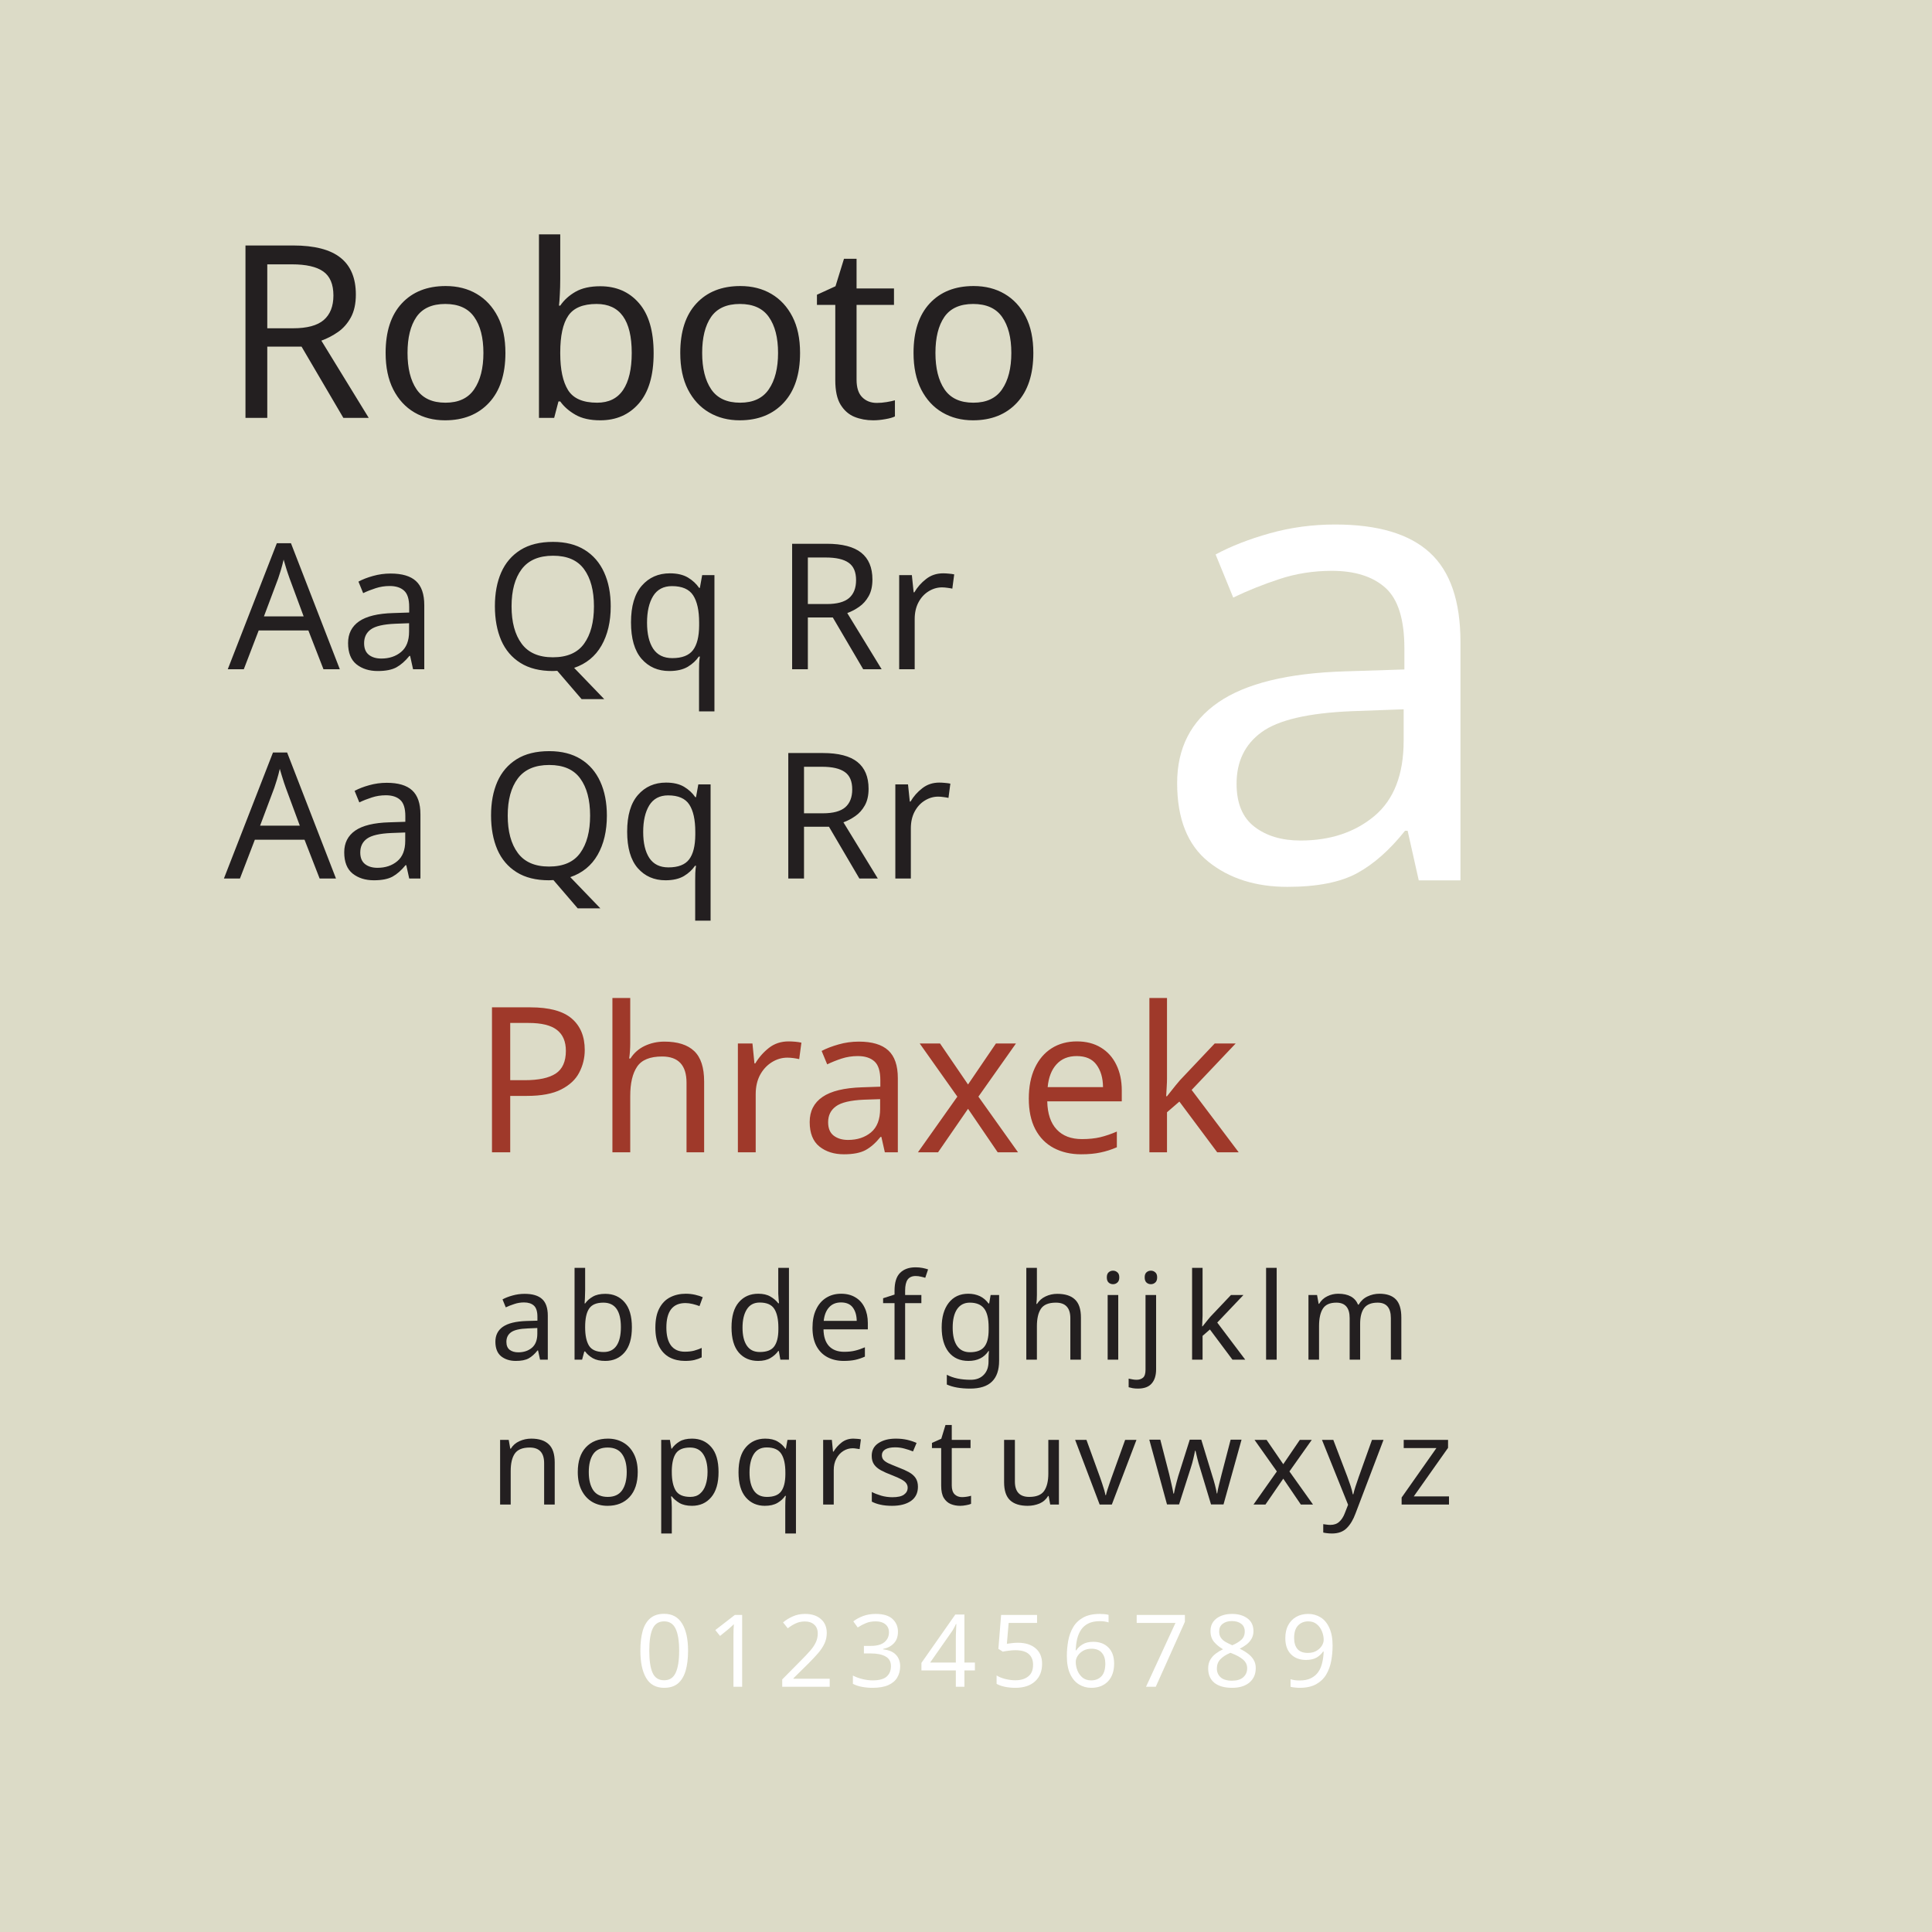
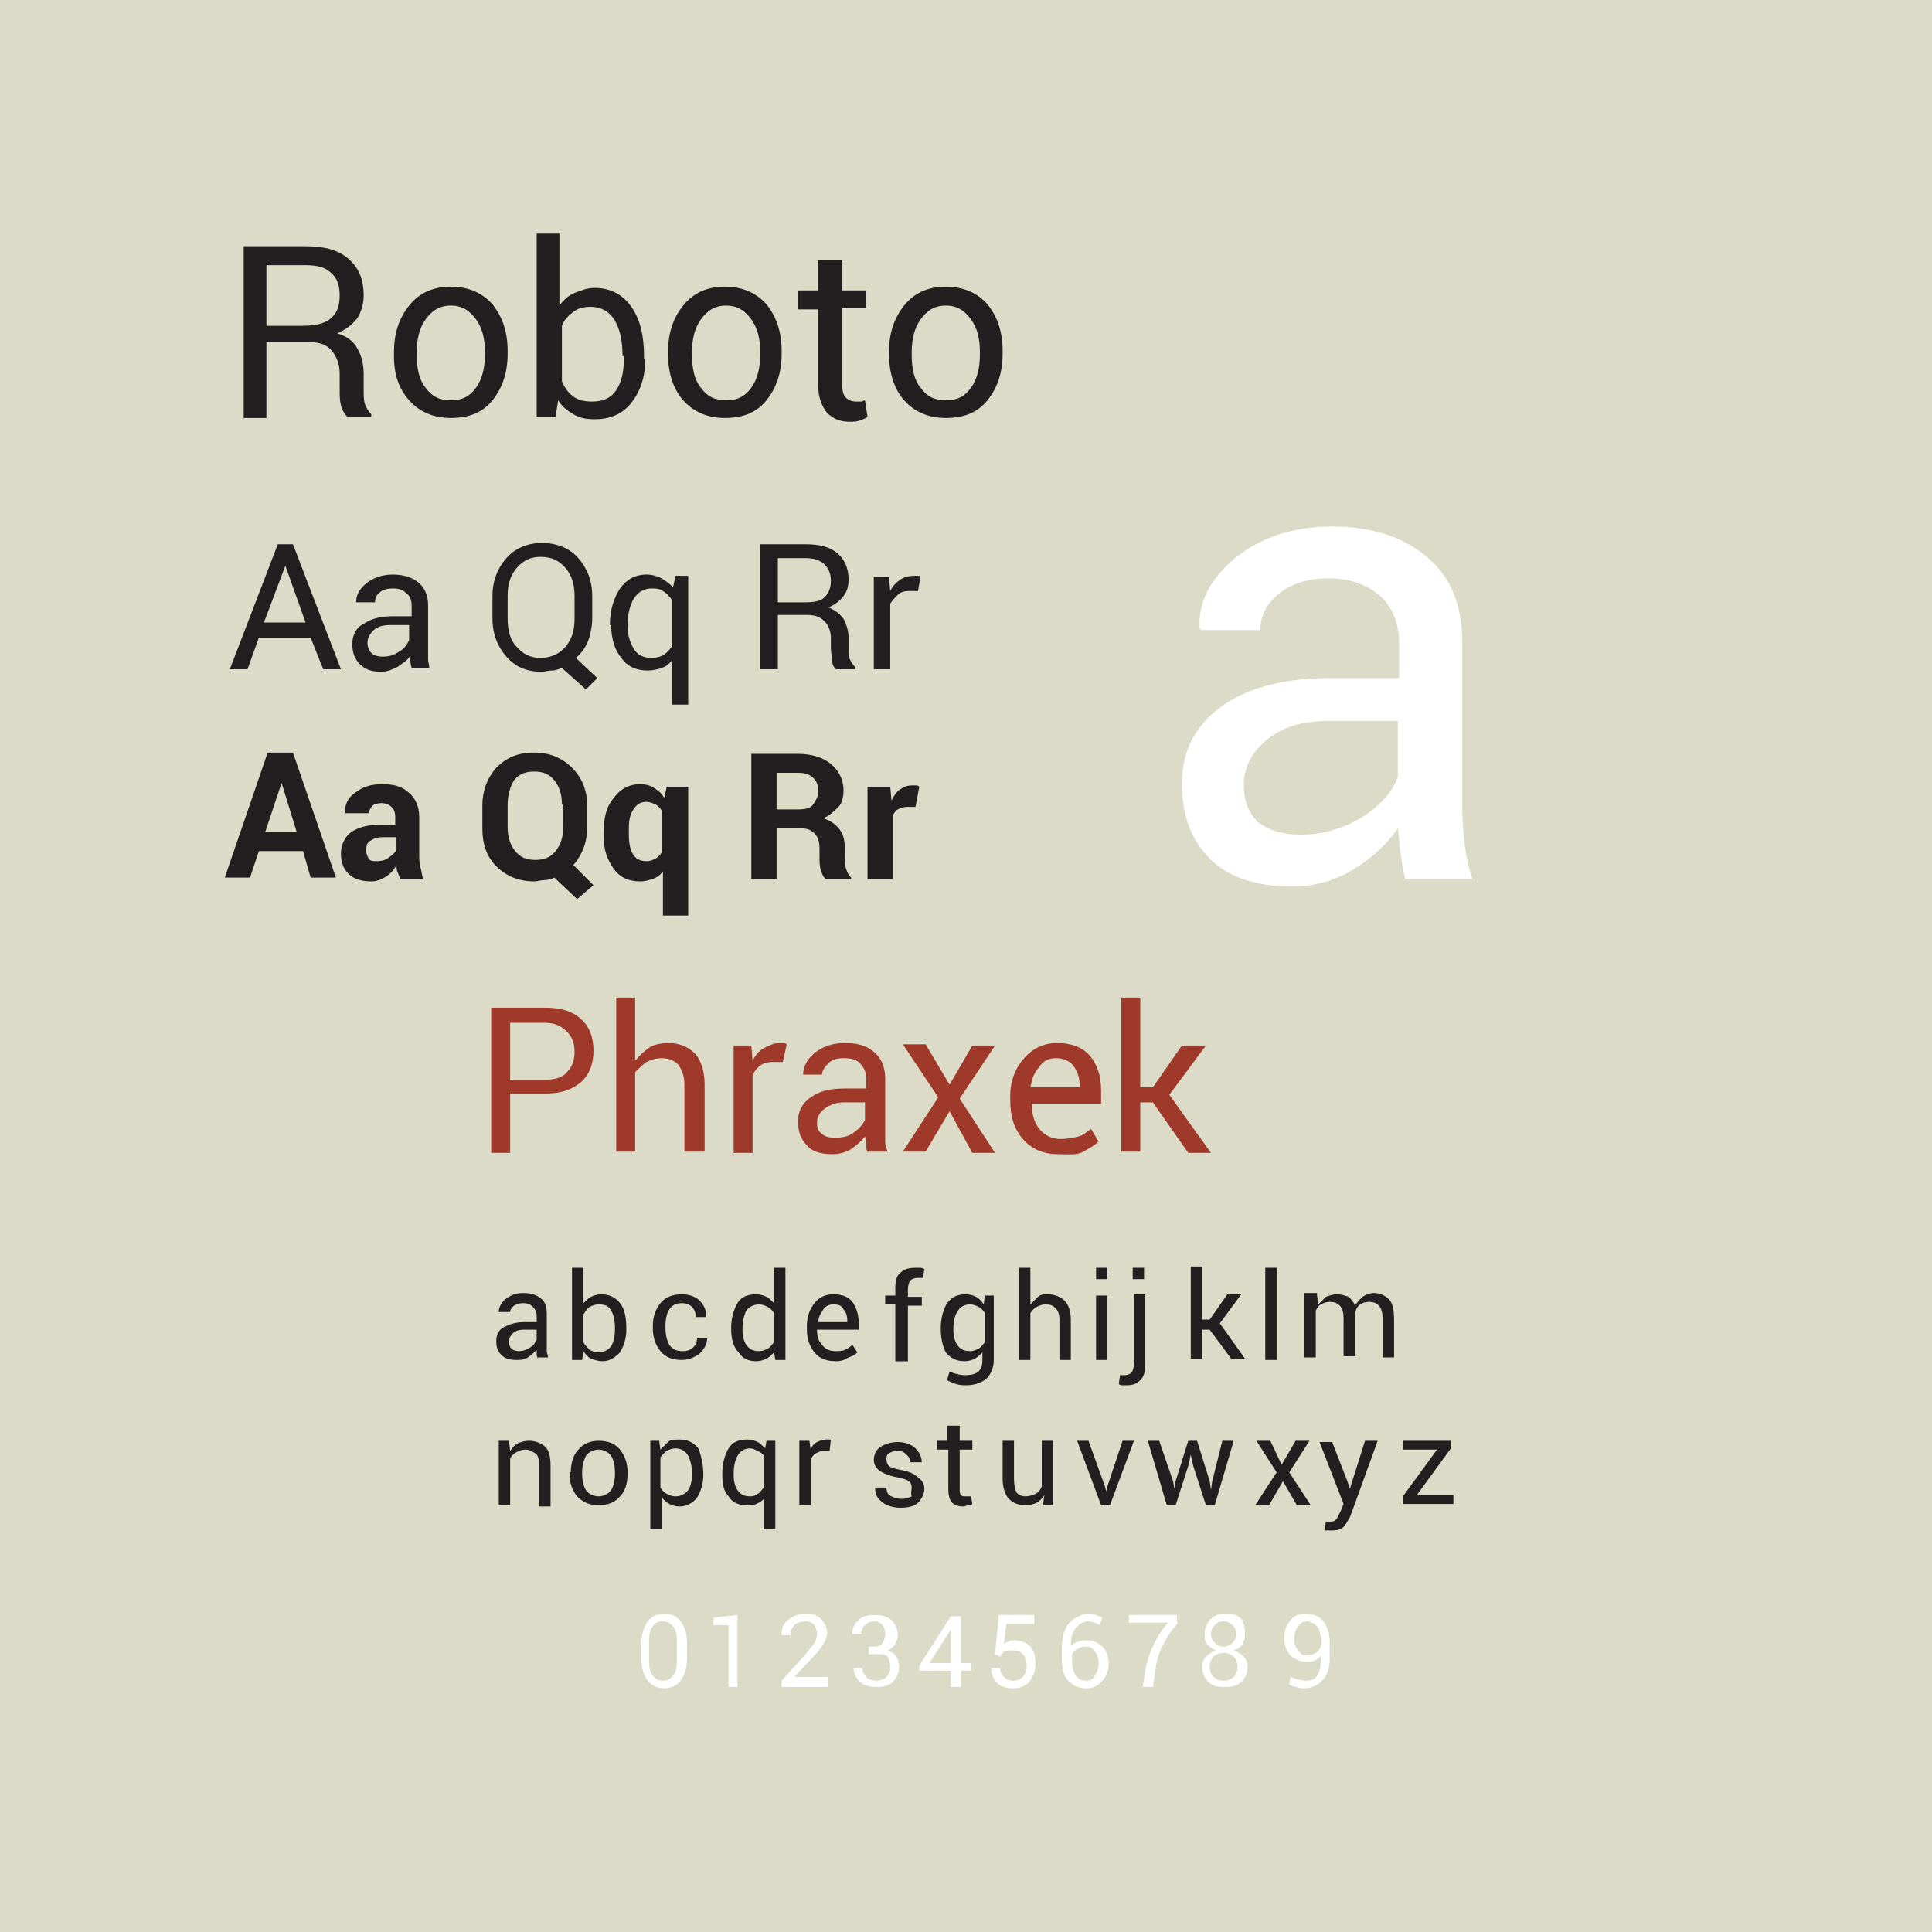
- <svg xmlns="http://www.w3.org/2000/svg" version="1.1" id="Layer_1" x="0px" y="0px" width="288px" height="288px" viewBox="0 0 288 288" enable-background="new 0 0 288 288" xml:space="preserve">
-   <rect fill="#DCDBC7" width="288" height="288" />
-   <text transform="matrix(1 0 0 1 33.1084 62.2954)" fill="#231F20" font-family="'Roboto-Regular'" font-size="36">Roboto</text>
-   <text transform="matrix(1 0 0 1 33.9531 99.7622)" fill="#231F20" font-family="'Roboto-Regular'" font-size="26.182">Aa Qq Rr</text>
-   <text transform="matrix(1 0 0 1 170.9902 131.2334)" fill="#FFFFFF" font-family="'Roboto-Regular'" font-size="97.344">a</text>
-   <text transform="matrix(1 0 0 1 33.3799 130.9565)" fill="#231F20" font-family="'Roboto-Bold'" font-size="26.182">Aa Qq Rr</text>
-   <text transform="matrix(1 0 0 1 70.4014 171.7715)" fill="#9F392A" font-family="'Roboto-Regular'" font-size="30.265">Phraxek</text>
-   <text transform="matrix(1 0 0 1 73.019 202.6826)">
-     <tspan x="0" y="0" fill="#231F20" font-family="'Roboto-Regular'" font-size="18" letter-spacing="1">ab</tspan>
-     <tspan x="23.691" y="0" fill="#231F20" font-family="'Roboto-Regular'" font-size="18" letter-spacing="1">c</tspan>
-     <tspan x="35.044" y="0" fill="#231F20" font-family="'Roboto-Regular'" font-size="18" letter-spacing="1">de</tspan>
-     <tspan x="58.358" y="0" fill="#231F20" font-family="'Roboto-Regular'" font-size="18" letter-spacing="1">f</tspan>
-     <tspan x="66.372" y="0" fill="#231F20" font-family="'Roboto-Regular'" font-size="18" letter-spacing="1">ghij</tspan>
-     <tspan x="103.154" y="0" fill="#231F20" font-family="'Roboto-Regular'" font-size="18" letter-spacing="1">k</tspan>
-     <tspan x="114.182" y="0" fill="#231F20" font-family="'Roboto-Regular'" font-size="18" letter-spacing="1">l</tspan>
-     <tspan x="120.5" y="0" fill="#231F20" font-family="'Roboto-Regular'" font-size="18">m</tspan>
-   </text>
-   <text transform="matrix(1 0 0 1 73.019 224.2822)">
-     <tspan x="0" y="0" fill="#231F20" font-family="'Roboto-Regular'" font-size="18" letter-spacing="1">nopqr</tspan>
-     <tspan x="56.002" y="0" fill="#231F20" font-family="'Roboto-Regular'" font-size="18" letter-spacing="1">st</tspan>
-     <tspan x="75.238" y="0" fill="#231F20" font-family="'Roboto-Regular'" font-size="18" letter-spacing="1">u</tspan>
-     <tspan x="87.25" y="0" fill="#231F20" font-family="'Roboto-Regular'" font-size="18" letter-spacing="1">v</tspan>
-     <tspan x="98.103" y="0" fill="#231F20" font-family="'Roboto-Regular'" font-size="18" letter-spacing="1">w</tspan>
-     <tspan x="113.507" y="0" fill="#231F20" font-family="'Roboto-Regular'" font-size="18" letter-spacing="1">xy</tspan>
-     <tspan x="135.213" y="0" fill="#231F20" font-family="'Roboto-Regular'" font-size="18">z</tspan>
-   </text>
-   <text transform="matrix(1 0 0 1 94.7251 251.4443)">
-     <tspan x="0" y="0" fill="#FFFFFF" font-family="'Roboto-Regular'" font-size="15" letter-spacing="2">012345678</tspan>
-     <tspan x="96.125" y="0" fill="#FFFFFF" font-family="'Roboto-Regular'" font-size="15">9</tspan>
-   </text>
+ <svg xmlns="http://www.w3.org/2000/svg" version="1.1" id="Layer_1" x="0px" y="0px" viewBox="44.8 0 153 153" enable-background="new 44.8 0 153 153" xml:space="preserve">
+   <rect x="44.8" fill="#DCDBC7" width="153" height="153" />
+   <g enable-background="new    ">
+     <path fill="#231F20" d="M65.9,27.2v5.9h-1.8V19.5H69c1.5,0,2.6,0.3,3.4,1c0.8,0.7,1.2,1.6,1.2,2.9c0,0.7-0.2,1.3-0.5,1.8   c-0.4,0.5-0.9,0.9-1.6,1.2c0.7,0.2,1.3,0.6,1.6,1.2c0.3,0.5,0.5,1.2,0.5,2v1.3c0,0.4,0,0.8,0.1,1.1s0.3,0.6,0.5,0.8v0.2h-1.9   c-0.2-0.2-0.4-0.5-0.5-0.9c-0.1-0.4-0.1-0.8-0.1-1.3v-1.2c0-0.7-0.2-1.3-0.6-1.8s-1-0.7-1.7-0.7H65.9z M65.9,25.8h2.9   c1,0,1.8-0.2,2.2-0.6c0.5-0.4,0.7-1,0.7-1.8c0-0.8-0.2-1.4-0.7-1.8C70.6,21.2,70,21,69,21h-3.1V25.8z" />
+     <path fill="#231F20" d="M76,27.9c0-1.5,0.4-2.7,1.2-3.7c0.8-1,1.9-1.5,3.3-1.5c1.4,0,2.5,0.5,3.3,1.4c0.8,1,1.2,2.2,1.2,3.7v0.2   c0,1.5-0.4,2.7-1.2,3.7c-0.8,1-1.9,1.4-3.3,1.4s-2.5-0.5-3.3-1.4S76,29.7,76,28.2V27.9z M77.8,28.1c0,1.1,0.2,2,0.7,2.6   c0.5,0.7,1.1,1,2,1c0.9,0,1.5-0.3,2-1c0.5-0.7,0.7-1.6,0.7-2.6v-0.2c0-1.1-0.2-1.9-0.7-2.6s-1.1-1.1-2-1.1c-0.9,0-1.5,0.4-2,1.1   c-0.5,0.7-0.7,1.6-0.7,2.6V28.1z" />
+     <path fill="#231F20" d="M95.9,28.4c0,1.5-0.4,2.6-1.1,3.5c-0.7,0.9-1.7,1.3-2.9,1.3c-0.7,0-1.2-0.1-1.7-0.4s-0.9-0.6-1.2-1.1   l-0.2,1.3h-1.5V18.5h1.8v5.7c0.3-0.4,0.7-0.8,1.2-1c0.5-0.2,1-0.4,1.6-0.4c1.2,0,2.2,0.5,2.9,1.5s1,2.3,1,3.9V28.4z M94.1,28.2   c0-1.2-0.2-2.1-0.6-2.8c-0.4-0.7-1.1-1.1-1.9-1.1c-0.6,0-1,0.1-1.4,0.4c-0.4,0.3-0.7,0.6-0.9,1.1v4.4c0.2,0.5,0.5,0.9,0.9,1.2   c0.4,0.3,0.9,0.4,1.5,0.4c0.9,0,1.5-0.3,1.9-0.9s0.6-1.4,0.6-2.4V28.2z" />
+     <path fill="#231F20" d="M97.7,27.9c0-1.5,0.4-2.7,1.2-3.7c0.8-1,1.9-1.5,3.3-1.5c1.4,0,2.5,0.5,3.3,1.4c0.8,1,1.2,2.2,1.2,3.7v0.2   c0,1.5-0.4,2.7-1.2,3.7c-0.8,1-1.9,1.4-3.3,1.4s-2.5-0.5-3.3-1.4s-1.2-2.2-1.2-3.7V27.9z M99.6,28.1c0,1.1,0.2,2,0.7,2.6   c0.5,0.7,1.1,1,2,1c0.9,0,1.5-0.3,2-1c0.5-0.7,0.7-1.6,0.7-2.6v-0.2c0-1.1-0.2-1.9-0.7-2.6s-1.1-1.1-2-1.1c-0.9,0-1.5,0.4-2,1.1   c-0.5,0.7-0.7,1.6-0.7,2.6V28.1z" />
+     <path fill="#231F20" d="M111.5,20.6V23h1.9v1.4h-1.9v6.1c0,0.5,0.1,0.8,0.3,1c0.2,0.2,0.5,0.3,0.8,0.3c0.1,0,0.2,0,0.4,0   c0.1,0,0.2-0.1,0.3-0.1l0.2,1.3c-0.1,0.1-0.3,0.2-0.6,0.3c-0.3,0.1-0.5,0.1-0.8,0.1c-0.7,0-1.3-0.2-1.8-0.7   c-0.4-0.5-0.7-1.2-0.7-2.1v-6.1H108V23h1.6v-2.4H111.5z" />
+     <path fill="#231F20" d="M115.2,27.9c0-1.5,0.4-2.7,1.2-3.7c0.8-1,1.9-1.5,3.3-1.5c1.4,0,2.5,0.5,3.3,1.4c0.8,1,1.2,2.2,1.2,3.7v0.2   c0,1.5-0.4,2.7-1.2,3.7c-0.8,1-1.9,1.4-3.3,1.4s-2.5-0.5-3.3-1.4s-1.2-2.2-1.2-3.7V27.9z M117,28.1c0,1.1,0.2,2,0.7,2.6   c0.5,0.7,1.1,1,2,1c0.9,0,1.5-0.3,2-1c0.5-0.7,0.7-1.6,0.7-2.6v-0.2c0-1.1-0.2-1.9-0.7-2.6c-0.5-0.7-1.1-1.1-2-1.1   c-0.9,0-1.5,0.4-2,1.1c-0.5,0.7-0.7,1.6-0.7,2.6V28.1z" />
+   </g>
+   <g enable-background="new    ">
+     <path fill="#231F20" d="M69.4,50.5h-4.1L64.4,53H63l3.8-9.9H68l3.8,9.9h-1.4L69.4,50.5z M65.7,49.3H69l-1.6-4.5h0L65.7,49.3z" />
+     <path fill="#231F20" d="M77.4,53c0-0.2-0.1-0.4-0.1-0.6s0-0.3,0-0.5c-0.2,0.4-0.6,0.6-1,0.9c-0.4,0.2-0.8,0.4-1.3,0.4   c-0.8,0-1.3-0.2-1.7-0.6c-0.4-0.4-0.6-0.9-0.6-1.6c0-0.7,0.3-1.3,0.9-1.6c0.6-0.4,1.3-0.6,2.3-0.6h1.5V48c0-0.4-0.1-0.8-0.4-1   c-0.3-0.3-0.6-0.4-1.1-0.4c-0.4,0-0.8,0.1-1,0.3c-0.3,0.2-0.4,0.5-0.4,0.8H73l0,0c0-0.5,0.2-1,0.8-1.5c0.5-0.4,1.2-0.7,2.1-0.7   c0.8,0,1.5,0.2,2,0.6c0.5,0.4,0.8,1,0.8,1.8v3.5c0,0.3,0,0.5,0,0.8c0,0.2,0.1,0.5,0.1,0.7H77.4z M75.1,52c0.5,0,0.9-0.1,1.3-0.4   c0.4-0.2,0.6-0.5,0.8-0.9v-1.2h-1.5c-0.5,0-1,0.1-1.3,0.4s-0.5,0.6-0.5,1c0,0.3,0.1,0.6,0.3,0.8C74.4,51.9,74.7,52,75.1,52z" />
+     <path fill="#231F20" d="M91.7,48.9c0,0.6-0.1,1.2-0.3,1.8c-0.2,0.5-0.5,1-1,1.4l1.7,1.6l-0.9,0.9l-1.9-1.7   c-0.3,0.1-0.5,0.2-0.8,0.2s-0.6,0.1-0.8,0.1c-1.2,0-2.1-0.4-2.8-1.2s-1.1-1.8-1.1-3v-1.8c0-1.2,0.4-2.2,1.1-3s1.7-1.2,2.8-1.2   c1.2,0,2.2,0.4,2.9,1.2c0.7,0.8,1.1,1.8,1.1,3V48.9z M90.3,47.2c0-0.9-0.2-1.6-0.7-2.2c-0.5-0.6-1.1-0.9-2-0.9   c-0.8,0-1.4,0.3-1.9,0.9c-0.5,0.6-0.7,1.3-0.7,2.2v1.8c0,0.9,0.2,1.7,0.7,2.2c0.5,0.6,1.1,0.9,1.9,0.9c0.8,0,1.5-0.3,2-0.9   c0.5-0.6,0.7-1.3,0.7-2.2V47.2z" />
+     <path fill="#231F20" d="M93.1,49.5c0-1.2,0.3-2.1,0.8-2.9c0.5-0.7,1.2-1.1,2.1-1.1c0.4,0,0.8,0.1,1.2,0.3c0.3,0.2,0.6,0.4,0.9,0.7   l0.2-0.9h1v10.2h-1.3v-3.5c-0.2,0.3-0.5,0.5-0.8,0.6c-0.3,0.1-0.7,0.2-1.1,0.2c-0.9,0-1.6-0.3-2.1-1c-0.5-0.6-0.8-1.5-0.8-2.6V49.5   z M94.5,49.6c0,0.7,0.2,1.3,0.5,1.8s0.8,0.7,1.4,0.7c0.4,0,0.7-0.1,0.9-0.2c0.3-0.2,0.5-0.4,0.7-0.7v-3.7c-0.2-0.3-0.4-0.5-0.7-0.7   c-0.3-0.2-0.6-0.2-0.9-0.2c-0.6,0-1.1,0.3-1.4,0.8c-0.3,0.5-0.5,1.2-0.5,2.1V49.6z" />
+     <path fill="#231F20" d="M106.4,48.7V53H105v-9.9h3.6c1.1,0,1.9,0.2,2.5,0.7c0.6,0.5,0.9,1.2,0.9,2.1c0,0.5-0.1,0.9-0.4,1.3   c-0.3,0.4-0.7,0.7-1.2,0.9c0.5,0.2,0.9,0.5,1.2,0.9c0.2,0.4,0.4,0.9,0.4,1.5v0.9c0,0.3,0,0.6,0.1,0.8s0.2,0.4,0.4,0.6V53H111   c-0.2-0.2-0.3-0.4-0.3-0.7s-0.1-0.6-0.1-0.9v-0.9c0-0.5-0.2-1-0.5-1.3c-0.3-0.3-0.7-0.5-1.3-0.5H106.4z M106.4,47.7h2.1   c0.8,0,1.3-0.1,1.6-0.4c0.3-0.3,0.5-0.7,0.5-1.3c0-0.6-0.2-1-0.5-1.3c-0.3-0.3-0.8-0.5-1.5-0.5h-2.2V47.7z" />
+     <path fill="#231F20" d="M117.5,46.8l-0.7,0c-0.4,0-0.7,0.1-0.9,0.3c-0.2,0.2-0.4,0.4-0.6,0.7V53H114v-7.3h1.2l0.1,1.1   c0.2-0.4,0.5-0.7,0.8-0.9s0.7-0.3,1.1-0.3c0.1,0,0.2,0,0.3,0c0.1,0,0.2,0,0.2,0.1L117.5,46.8z" />
+   </g>
+   <g enable-background="new    ">
+     <path fill="#FFFFFF" d="M156.1,69.7c-0.2-0.8-0.3-1.6-0.4-2.2c-0.1-0.6-0.1-1.3-0.2-1.9c-0.9,1.3-2.1,2.4-3.6,3.3   c-1.5,0.9-3.1,1.3-4.8,1.3c-2.8,0-5-0.7-6.5-2.2c-1.5-1.5-2.2-3.5-2.2-6c0-2.6,1.1-4.6,3.2-6.1c2.1-1.5,5-2.2,8.6-2.2h5.4V51   c0-1.6-0.5-2.9-1.5-3.8c-1-0.9-2.4-1.4-4.1-1.4c-1.6,0-2.9,0.4-3.9,1.2c-1,0.8-1.5,1.8-1.5,2.9h-4.7l-0.1-0.2   c-0.1-2,0.8-3.8,2.8-5.5c2-1.6,4.5-2.5,7.7-2.5c3.1,0,5.6,0.8,7.5,2.4c1.9,1.6,2.8,3.8,2.8,6.8v13.2c0,1,0.1,1.9,0.2,2.8   c0.1,0.9,0.3,1.8,0.6,2.7H156.1z M147.8,66.1c1.8,0,3.4-0.5,4.9-1.4c1.4-0.9,2.4-2,2.8-3.2v-4.4h-5.6c-2,0-3.6,0.5-4.8,1.5   c-1.2,1-1.8,2.2-1.8,3.6c0,1.2,0.4,2.2,1.1,2.9C145.2,65.7,146.3,66.1,147.8,66.1z" />
+   </g>
+   <g enable-background="new    ">
+     <path fill="#231F20" d="M68.8,67.4h-3.5l-0.7,2.1h-2l3.4-9.9h2l3.4,9.9h-2L68.8,67.4z M65.8,65.9h2.5L67.1,62h0L65.8,65.9z" />
+     <path fill="#231F20" d="M76.5,69.6c-0.1-0.2-0.1-0.3-0.2-0.5c-0.1-0.2-0.1-0.4-0.1-0.6c-0.2,0.4-0.5,0.7-0.8,0.9   c-0.3,0.2-0.7,0.4-1.2,0.4c-0.8,0-1.4-0.2-1.8-0.6c-0.4-0.4-0.6-0.9-0.6-1.6c0-0.7,0.3-1.3,0.8-1.7c0.6-0.4,1.4-0.6,2.4-0.6h1.1   v-0.6c0-0.4-0.1-0.6-0.3-0.8s-0.5-0.3-0.8-0.3c-0.3,0-0.6,0.1-0.7,0.2s-0.3,0.4-0.3,0.6l-1.9,0l0,0c0-0.6,0.2-1.2,0.8-1.6   c0.6-0.5,1.3-0.7,2.2-0.7c0.9,0,1.6,0.2,2.1,0.7c0.5,0.4,0.8,1.1,0.8,1.9v3c0,0.3,0,0.7,0.1,1c0.1,0.3,0.1,0.6,0.2,0.9H76.5z    M74.7,68.2c0.3,0,0.7-0.1,0.9-0.3c0.3-0.2,0.5-0.4,0.6-0.6v-1h-1.1c-0.4,0-0.7,0.1-1,0.3s-0.3,0.5-0.3,0.8c0,0.2,0.1,0.4,0.2,0.6   S74.4,68.2,74.7,68.2z" />
+     <path fill="#231F20" d="M91.3,65.5c0,0.6-0.1,1.2-0.3,1.7c-0.2,0.5-0.5,1-0.8,1.3l1.6,1.6l-1.3,1.1l-1.8-1.7   c-0.2,0.1-0.5,0.2-0.8,0.2c-0.3,0-0.5,0.1-0.8,0.1c-1.2,0-2.2-0.4-3-1.2c-0.8-0.8-1.1-1.8-1.1-3v-1.8c0-1.2,0.4-2.2,1.1-3   c0.8-0.8,1.7-1.2,3-1.2c1.2,0,2.2,0.4,3,1.2c0.8,0.8,1.2,1.8,1.2,3V65.5z M89.3,63.7c0-0.8-0.2-1.4-0.6-1.9   c-0.4-0.5-0.9-0.7-1.6-0.7c-0.7,0-1.2,0.2-1.6,0.7C85.2,62.3,85,63,85,63.7v1.8c0,0.8,0.2,1.4,0.6,1.9c0.4,0.5,0.9,0.7,1.6,0.7   c0.7,0,1.2-0.2,1.6-0.7c0.4-0.5,0.6-1.1,0.6-1.9V63.7z" />
+     <path fill="#231F20" d="M92.6,66c0-1.2,0.2-2.1,0.8-2.8c0.5-0.7,1.2-1.1,2.1-1.1c0.4,0,0.8,0.1,1.1,0.3c0.3,0.2,0.6,0.4,0.8,0.8   l0.2-0.9h1.7v10.2h-2v-3.5c-0.2,0.3-0.5,0.5-0.8,0.6s-0.6,0.2-1,0.2c-0.9,0-1.6-0.3-2.1-1c-0.5-0.7-0.8-1.5-0.8-2.6V66z M94.6,66.1   c0,0.6,0.1,1.2,0.3,1.5c0.2,0.4,0.6,0.6,1.1,0.6c0.3,0,0.5-0.1,0.7-0.2c0.2-0.1,0.4-0.3,0.5-0.5v-3.3c-0.1-0.2-0.3-0.4-0.5-0.5   s-0.5-0.2-0.7-0.2c-0.5,0-0.8,0.2-1.1,0.7s-0.3,1-0.3,1.7V66.1z" />
+     <path fill="#231F20" d="M106.3,65.6v4h-2v-9.9h3.7c1.1,0,2,0.3,2.6,0.8c0.6,0.5,1,1.2,1,2.1c0,0.5-0.1,1-0.4,1.3s-0.7,0.7-1.2,0.9   c0.6,0.2,1,0.5,1.3,0.9c0.3,0.4,0.4,0.9,0.4,1.5v0.7c0,0.3,0,0.6,0.1,0.9s0.2,0.5,0.4,0.7v0.1h-2c-0.2-0.1-0.3-0.4-0.4-0.7   c-0.1-0.3-0.1-0.7-0.1-1v-0.7c0-0.5-0.1-0.9-0.4-1.2c-0.3-0.3-0.6-0.4-1.1-0.4H106.3z M106.3,64.1h1.7c0.6,0,1-0.1,1.2-0.4   s0.4-0.6,0.4-1c0-0.5-0.1-0.8-0.4-1.1s-0.7-0.4-1.2-0.4h-1.7V64.1z" />
+     <path fill="#231F20" d="M117.3,63.9l-0.7,0c-0.3,0-0.5,0.1-0.7,0.2c-0.2,0.1-0.3,0.3-0.4,0.5v5h-2v-7.3h1.8l0.1,1.1   c0.2-0.4,0.4-0.7,0.7-0.9s0.6-0.3,0.9-0.3c0.1,0,0.2,0,0.3,0c0.1,0,0.2,0,0.3,0.1L117.3,63.9z" />
+   </g>
+   <g enable-background="new    ">
+     <path fill="#9F392A" d="M85.2,86.7v4.6h-1.5V79.8H88c1.2,0,2.2,0.3,2.8,0.9c0.7,0.6,1,1.5,1,2.5c0,1-0.3,1.9-1,2.5   c-0.7,0.6-1.6,0.9-2.8,0.9H85.2z M85.2,85.5H88c0.8,0,1.4-0.2,1.7-0.6c0.4-0.4,0.6-0.9,0.6-1.6s-0.2-1.2-0.6-1.6S88.8,81,88,81   h-2.8V85.5z" />
+     <path fill="#9F392A" d="M95.2,83.9c0.3-0.4,0.7-0.7,1.1-1c0.4-0.2,0.9-0.3,1.4-0.3c0.9,0,1.6,0.3,2.1,0.8c0.5,0.5,0.8,1.4,0.8,2.5   v5.3H99v-5.3c0-0.7-0.2-1.2-0.5-1.6c-0.3-0.3-0.7-0.5-1.3-0.5c-0.4,0-0.8,0.1-1.2,0.3c-0.3,0.2-0.6,0.5-0.9,0.8v6.3h-1.5V79h1.5   V83.9z" />
+     <path fill="#9F392A" d="M106.8,84.1l-0.8,0c-0.4,0-0.8,0.1-1,0.3c-0.3,0.2-0.5,0.5-0.6,0.8v6.1h-1.5v-8.5h1.4l0.1,1.2   c0.2-0.4,0.5-0.8,0.9-1c0.4-0.2,0.8-0.4,1.2-0.4c0.1,0,0.2,0,0.3,0c0.1,0,0.2,0,0.3,0.1L106.8,84.1z" />
+     <path fill="#9F392A" d="M113.5,91.3c-0.1-0.3-0.1-0.5-0.1-0.7s0-0.4-0.1-0.6c-0.3,0.4-0.7,0.7-1.1,1c-0.5,0.3-1,0.4-1.5,0.4   c-0.9,0-1.6-0.2-2-0.7c-0.5-0.5-0.7-1.1-0.7-1.9c0-0.8,0.3-1.4,1-1.9s1.5-0.7,2.7-0.7h1.7v-0.8c0-0.5-0.2-0.9-0.5-1.2   s-0.7-0.4-1.3-0.4c-0.5,0-0.9,0.1-1.2,0.4s-0.5,0.6-0.5,0.9h-1.5l0,0c0-0.6,0.3-1.2,0.9-1.7c0.6-0.5,1.4-0.8,2.4-0.8   c1,0,1.7,0.2,2.3,0.7c0.6,0.5,0.9,1.2,0.9,2.1v4.1c0,0.3,0,0.6,0,0.9c0,0.3,0.1,0.6,0.2,0.8H113.5z M110.9,90.1   c0.6,0,1.1-0.1,1.5-0.4s0.7-0.6,0.9-1v-1.4h-1.7c-0.6,0-1.1,0.2-1.5,0.5c-0.4,0.3-0.6,0.7-0.6,1.1c0,0.4,0.1,0.7,0.4,0.9   C110.1,90,110.5,90.1,110.9,90.1z" />
+     <path fill="#9F392A" d="M120,85.9l1.8-3.1h1.8l-2.8,4.2l2.8,4.3h-1.8L120,88l-1.9,3.2h-1.8l2.8-4.3l-2.8-4.2h1.8L120,85.9z" />
+     <path fill="#9F392A" d="M128.6,91.4c-1.2,0-2.1-0.4-2.8-1.2c-0.7-0.8-1-1.8-1-3.1v-0.3c0-1.2,0.4-2.2,1.1-3s1.6-1.2,2.6-1.2   c1.1,0,2,0.3,2.6,1c0.6,0.7,0.9,1.6,0.9,2.8v1h-5.5l0,0c0,0.8,0.2,1.5,0.6,2s1,0.8,1.7,0.8c0.5,0,1-0.1,1.4-0.2   c0.4-0.1,0.7-0.4,1-0.6l0.6,1c-0.3,0.3-0.7,0.5-1.2,0.8S129.3,91.4,128.6,91.4z M128.4,83.8c-0.5,0-1,0.2-1.3,0.7   c-0.4,0.4-0.6,1-0.7,1.6l0,0h3.9v-0.2c0-0.6-0.2-1.1-0.5-1.5C129.5,84,129,83.8,128.4,83.8z" />
+     <path fill="#9F392A" d="M136.1,87.3h-1v3.9h-1.5V79h1.5v7.1h1l2.3-3.3h1.9l-2.9,3.9l3.3,4.6h-1.8L136.1,87.3z" />
+   </g>
+   <g enable-background="new    ">
+     <path fill="#231F20" d="M87.4,107.7c0-0.2-0.1-0.3-0.1-0.4c0-0.1,0-0.2,0-0.4c-0.2,0.2-0.4,0.4-0.7,0.6c-0.3,0.2-0.6,0.2-0.9,0.2   c-0.5,0-0.9-0.1-1.2-0.4s-0.4-0.6-0.4-1.1c0-0.5,0.2-0.9,0.6-1.1s0.9-0.4,1.6-0.4h1v-0.5c0-0.3-0.1-0.5-0.3-0.7   c-0.2-0.2-0.4-0.3-0.8-0.3c-0.3,0-0.5,0.1-0.7,0.2c-0.2,0.2-0.3,0.3-0.3,0.5h-0.9l0,0c0-0.4,0.2-0.7,0.5-1c0.4-0.3,0.8-0.5,1.4-0.5   c0.6,0,1,0.1,1.4,0.4s0.5,0.7,0.5,1.3v2.4c0,0.2,0,0.4,0,0.5c0,0.2,0.1,0.3,0.1,0.5H87.4z M85.9,107c0.3,0,0.6-0.1,0.9-0.3   c0.3-0.2,0.4-0.4,0.5-0.6v-0.8h-1c-0.4,0-0.7,0.1-0.9,0.3c-0.2,0.2-0.3,0.4-0.3,0.7c0,0.2,0.1,0.4,0.2,0.5   C85.4,106.9,85.6,107,85.9,107z" />
+     <path fill="#231F20" d="M94.4,105.3c0,0.7-0.2,1.3-0.5,1.8c-0.4,0.4-0.8,0.7-1.4,0.7c-0.3,0-0.6-0.1-0.9-0.2   c-0.2-0.1-0.4-0.3-0.6-0.6l-0.1,0.7h-0.8v-7.3H91v2.8c0.2-0.2,0.4-0.4,0.6-0.5c0.2-0.1,0.5-0.2,0.8-0.2c0.6,0,1.1,0.2,1.5,0.7   S94.4,104.4,94.4,105.3L94.4,105.3z M93.5,105.2c0-0.6-0.1-1.1-0.3-1.4c-0.2-0.4-0.5-0.5-1-0.5c-0.3,0-0.5,0.1-0.7,0.2   c-0.2,0.1-0.3,0.3-0.5,0.6v2.2c0.1,0.2,0.3,0.4,0.5,0.6c0.2,0.1,0.4,0.2,0.7,0.2c0.4,0,0.8-0.2,1-0.5   C93.4,106.3,93.5,105.8,93.5,105.2L93.5,105.2z" />
+   </g>
+   <g enable-background="new    ">
+     <path fill="#231F20" d="M98.9,107c0.3,0,0.6-0.1,0.8-0.3s0.3-0.4,0.3-0.7h0.8l0,0c0,0.4-0.2,0.8-0.6,1.2c-0.4,0.3-0.9,0.5-1.4,0.5   c-0.7,0-1.3-0.2-1.7-0.7s-0.6-1.1-0.6-1.8v-0.2c0-0.7,0.2-1.3,0.6-1.8c0.4-0.5,1-0.7,1.7-0.7c0.6,0,1.1,0.2,1.4,0.5   s0.6,0.8,0.5,1.3l0,0h-0.8c0-0.3-0.1-0.6-0.3-0.8c-0.2-0.2-0.5-0.3-0.8-0.3c-0.5,0-0.8,0.2-1,0.5s-0.3,0.8-0.3,1.3v0.2   c0,0.5,0.1,0.9,0.3,1.3C98.1,106.9,98.4,107,98.9,107z" />
+   </g>
+   <g enable-background="new    ">
+     <path fill="#231F20" d="M102.7,105.2c0-0.8,0.2-1.5,0.5-2s0.8-0.7,1.5-0.7c0.3,0,0.6,0.1,0.8,0.2c0.2,0.1,0.4,0.3,0.6,0.5v-2.8h0.9   v7.3h-0.8l-0.1-0.6c-0.2,0.2-0.4,0.4-0.6,0.5s-0.5,0.2-0.8,0.2c-0.6,0-1.1-0.2-1.4-0.7C102.9,106.7,102.7,106.1,102.7,105.2   L102.7,105.2z M103.6,105.3c0,0.5,0.1,0.9,0.3,1.2c0.2,0.3,0.5,0.5,1,0.5c0.3,0,0.5-0.1,0.7-0.2c0.2-0.1,0.3-0.3,0.5-0.5V104   c-0.1-0.2-0.3-0.4-0.5-0.5s-0.4-0.2-0.7-0.2c-0.4,0-0.8,0.2-1,0.5C103.7,104.2,103.6,104.7,103.6,105.3L103.6,105.3z" />
+     <path fill="#231F20" d="M111,107.8c-0.7,0-1.3-0.2-1.7-0.7s-0.6-1.1-0.6-1.8V105c0-0.7,0.2-1.3,0.6-1.8c0.4-0.5,0.9-0.7,1.5-0.7   c0.7,0,1.2,0.2,1.5,0.6s0.5,1,0.5,1.6v0.6h-3.3l0,0c0,0.5,0.1,0.9,0.4,1.2c0.2,0.3,0.6,0.5,1,0.5c0.3,0,0.6,0,0.8-0.1   s0.4-0.2,0.6-0.4l0.4,0.6c-0.2,0.2-0.4,0.3-0.7,0.4C111.7,107.7,111.4,107.8,111,107.8z M110.8,103.3c-0.3,0-0.6,0.1-0.8,0.4   s-0.4,0.6-0.4,1l0,0h2.3v-0.1c0-0.4-0.1-0.7-0.3-0.9C111.5,103.4,111.2,103.3,110.8,103.3z" />
+   </g>
+   <g enable-background="new    ">
+     <path fill="#231F20" d="M115.7,107.7v-4.4h-0.8v-0.7h0.8V102c0-0.5,0.1-1,0.4-1.2c0.3-0.3,0.7-0.4,1.2-0.4c0.1,0,0.2,0,0.3,0   c0.1,0,0.2,0,0.4,0.1l-0.1,0.7c-0.1,0-0.1,0-0.2,0c-0.1,0-0.2,0-0.2,0c-0.3,0-0.5,0.1-0.6,0.2s-0.2,0.4-0.2,0.7v0.6h1.1v0.7h-1.1   v4.4H115.7z" />
+   </g>
+   <g enable-background="new    ">
+     <path fill="#231F20" d="M119.3,105.2c0-0.8,0.2-1.5,0.5-2c0.4-0.5,0.8-0.7,1.5-0.7c0.3,0,0.6,0.1,0.8,0.2c0.2,0.1,0.4,0.3,0.6,0.6   l0.1-0.7h0.7v5.1c0,0.6-0.2,1.1-0.6,1.5c-0.4,0.3-0.9,0.5-1.6,0.5c-0.2,0-0.5,0-0.8-0.1c-0.3-0.1-0.5-0.2-0.7-0.3l0.2-0.7   c0.2,0.1,0.4,0.2,0.6,0.2c0.2,0.1,0.5,0.1,0.7,0.1c0.4,0,0.8-0.1,1-0.3c0.2-0.2,0.3-0.5,0.3-0.9v-0.6c-0.2,0.2-0.4,0.4-0.6,0.5   s-0.5,0.2-0.8,0.2c-0.6,0-1.1-0.2-1.5-0.7C119.5,106.7,119.3,106.1,119.3,105.2L119.3,105.2z M120.3,105.3c0,0.5,0.1,0.9,0.3,1.2   s0.5,0.5,1,0.5c0.3,0,0.5-0.1,0.7-0.2s0.3-0.3,0.5-0.5V104c-0.1-0.2-0.3-0.4-0.5-0.5s-0.4-0.2-0.7-0.2c-0.4,0-0.8,0.2-1,0.6   C120.4,104.2,120.3,104.7,120.3,105.3L120.3,105.3z" />
+     <path fill="#231F20" d="M126.4,103.3c0.2-0.2,0.4-0.4,0.6-0.6s0.5-0.2,0.8-0.2c0.5,0,1,0.2,1.3,0.5c0.3,0.3,0.5,0.8,0.5,1.5v3.2   h-0.9v-3.2c0-0.4-0.1-0.7-0.3-0.9s-0.4-0.3-0.8-0.3c-0.3,0-0.5,0.1-0.7,0.2s-0.4,0.3-0.5,0.5v3.7h-0.9v-7.3h0.9V103.3z" />
+     <path fill="#231F20" d="M132.5,101.3h-0.9v-0.9h0.9V101.3z M132.5,107.7h-0.9v-5.1h0.9V107.7z" />
+     <path fill="#231F20" d="M135.5,102.6v5.5c0,0.5-0.1,0.9-0.4,1.2c-0.3,0.3-0.6,0.4-1.1,0.4c-0.1,0-0.2,0-0.3,0s-0.2,0-0.3-0.1   l0.1-0.7c0,0,0.1,0,0.2,0c0.1,0,0.1,0,0.2,0c0.2,0,0.4-0.1,0.5-0.2s0.2-0.4,0.2-0.7v-5.5H135.5z M135.4,101.3h-0.9v-0.9h0.9V101.3z   " />
+   </g>
+   <g enable-background="new    ">
+     <path fill="#231F20" d="M140.6,105.3H140v2.3h-0.9v-7.3h0.9v4.2h0.6l1.4-2h1.1l-1.7,2.3l2,2.8h-1.1L140.6,105.3z" />
+   </g>
+   <g enable-background="new    ">
+     <path fill="#231F20" d="M145.9,107.7H145v-7.3h0.9V107.7z" />
+   </g>
+   <g enable-background="new    ">
+     <path fill="#231F20" d="M149.1,102.6l0.1,0.7c0.2-0.2,0.4-0.4,0.6-0.6c0.3-0.1,0.5-0.2,0.9-0.2c0.3,0,0.6,0.1,0.9,0.2   c0.2,0.2,0.4,0.4,0.5,0.7c0.2-0.3,0.4-0.5,0.6-0.7c0.3-0.2,0.6-0.3,0.9-0.3c0.5,0,0.9,0.2,1.2,0.5s0.4,0.9,0.4,1.6v3h-0.9v-3   c0-0.5-0.1-0.9-0.3-1.1s-0.4-0.3-0.8-0.3c-0.3,0-0.6,0.1-0.8,0.3s-0.3,0.5-0.3,0.8v0v3.2h-0.9v-3c0-0.5-0.1-0.8-0.3-1   s-0.4-0.3-0.8-0.3c-0.3,0-0.5,0.1-0.7,0.2s-0.3,0.3-0.4,0.5v3.7h-0.9v-5.1H149.1z" />
+   </g>
+   <g enable-background="new    ">
+     <path fill="#231F20" d="M85.1,114.1l0.1,0.8c0.2-0.3,0.4-0.5,0.6-0.6c0.3-0.1,0.5-0.2,0.9-0.2c0.5,0,1,0.2,1.3,0.5s0.4,0.8,0.4,1.5   v3.2h-0.9V116c0-0.4-0.1-0.8-0.3-0.9s-0.4-0.3-0.8-0.3c-0.3,0-0.5,0.1-0.7,0.2c-0.2,0.1-0.4,0.3-0.5,0.5v3.7h-0.9v-5.1H85.1z" />
+     <path fill="#231F20" d="M90,116.6c0-0.7,0.2-1.4,0.6-1.8c0.4-0.5,1-0.7,1.6-0.7c0.7,0,1.3,0.2,1.7,0.7s0.6,1.1,0.6,1.8v0.1   c0,0.8-0.2,1.4-0.6,1.8c-0.4,0.5-1,0.7-1.7,0.7s-1.2-0.2-1.7-0.7c-0.4-0.5-0.6-1.1-0.6-1.8V116.6z M90.9,116.7c0,0.5,0.1,1,0.3,1.3   c0.2,0.3,0.6,0.5,1,0.5c0.4,0,0.8-0.2,1-0.5c0.2-0.3,0.3-0.8,0.3-1.3v-0.1c0-0.5-0.1-1-0.3-1.3s-0.6-0.5-1-0.5   c-0.4,0-0.8,0.2-1,0.5c-0.2,0.4-0.3,0.8-0.3,1.3V116.7z" />
+     <path fill="#231F20" d="M100.5,116.8c0,0.7-0.2,1.3-0.5,1.8c-0.3,0.4-0.8,0.7-1.4,0.7c-0.3,0-0.6-0.1-0.8-0.2s-0.4-0.3-0.6-0.5v2.5   h-0.9v-7h0.7l0.1,0.7c0.2-0.2,0.4-0.4,0.6-0.6s0.5-0.2,0.9-0.2c0.6,0,1.1,0.2,1.5,0.7C100.3,115.2,100.5,115.9,100.5,116.8   L100.5,116.8z M99.6,116.7c0-0.6-0.1-1-0.3-1.4s-0.6-0.6-1-0.6c-0.3,0-0.5,0.1-0.7,0.2c-0.2,0.1-0.3,0.3-0.5,0.5v2.4   c0.1,0.2,0.3,0.4,0.5,0.5c0.2,0.1,0.4,0.2,0.7,0.2c0.4,0,0.8-0.2,1-0.5S99.6,117.3,99.6,116.7L99.6,116.7z" />
+     <path fill="#231F20" d="M102,116.7c0-0.8,0.2-1.5,0.5-2s0.8-0.7,1.5-0.7c0.3,0,0.6,0.1,0.8,0.2c0.2,0.1,0.4,0.3,0.6,0.5l0.1-0.6   h0.7v7h-0.9v-2.4c-0.2,0.2-0.4,0.3-0.6,0.4c-0.2,0.1-0.5,0.1-0.8,0.1c-0.6,0-1.1-0.2-1.4-0.7C102.1,118.1,102,117.5,102,116.7   L102,116.7z M102.9,116.8c0,0.5,0.1,0.9,0.3,1.2c0.2,0.3,0.5,0.5,1,0.5c0.3,0,0.5-0.1,0.6-0.2c0.2-0.1,0.3-0.3,0.5-0.5v-2.5   c-0.1-0.2-0.3-0.3-0.5-0.4c-0.2-0.1-0.4-0.2-0.6-0.2c-0.4,0-0.8,0.2-1,0.6C103,115.7,102.9,116.1,102.9,116.8L102.9,116.8z" />
+     <path fill="#231F20" d="M110.5,114.9l-0.5,0c-0.2,0-0.4,0.1-0.6,0.2s-0.3,0.3-0.4,0.5v3.6h-0.9v-5.1h0.8l0.1,0.7   c0.1-0.3,0.3-0.5,0.5-0.6c0.2-0.1,0.5-0.2,0.7-0.2c0.1,0,0.1,0,0.2,0s0.1,0,0.2,0L110.5,114.9z" />
+   </g>
+   <g enable-background="new    ">
+     <path fill="#231F20" d="M117,117.8c0-0.2-0.1-0.4-0.2-0.5c-0.2-0.1-0.4-0.2-0.9-0.3c-0.6-0.1-1.1-0.3-1.4-0.5   c-0.3-0.2-0.5-0.5-0.5-0.9c0-0.4,0.2-0.8,0.5-1s0.8-0.4,1.4-0.4c0.6,0,1.1,0.2,1.4,0.5s0.5,0.7,0.5,1.1l0,0h-0.9   c0-0.2-0.1-0.4-0.3-0.6c-0.2-0.2-0.4-0.3-0.7-0.3c-0.3,0-0.6,0.1-0.7,0.2c-0.2,0.1-0.2,0.3-0.2,0.5c0,0.2,0.1,0.4,0.2,0.5   s0.4,0.2,0.9,0.3c0.6,0.1,1.1,0.3,1.4,0.6c0.3,0.2,0.5,0.5,0.5,0.9c0,0.4-0.2,0.8-0.5,1.1s-0.8,0.4-1.4,0.4c-0.6,0-1.2-0.2-1.5-0.5   c-0.4-0.3-0.5-0.7-0.5-1.1l0,0h0.9c0,0.3,0.1,0.6,0.4,0.7c0.2,0.1,0.5,0.2,0.8,0.2c0.3,0,0.6-0.1,0.8-0.2   C116.9,118.2,117,118,117,117.8z" />
+     <path fill="#231F20" d="M120.8,112.9v1.2h1v0.7h-1v3.1c0,0.2,0,0.4,0.1,0.5c0.1,0.1,0.2,0.1,0.4,0.1c0.1,0,0.1,0,0.2,0   c0.1,0,0.1,0,0.2,0l0.1,0.6c-0.1,0.1-0.2,0.1-0.3,0.1c-0.1,0-0.3,0.1-0.4,0.1c-0.4,0-0.7-0.1-0.9-0.3c-0.2-0.2-0.3-0.6-0.3-1.1   v-3.1H119v-0.7h0.8v-1.2H120.8z" />
+   </g>
+   <g enable-background="new    ">
+     <path fill="#231F20" d="M127.5,118.4c-0.2,0.3-0.4,0.5-0.6,0.6c-0.2,0.1-0.5,0.2-0.9,0.2c-0.6,0-1-0.2-1.3-0.5s-0.5-0.9-0.5-1.6v-3   h0.9v3c0,0.5,0.1,0.9,0.2,1.1c0.2,0.2,0.4,0.3,0.7,0.3c0.3,0,0.6-0.1,0.8-0.2c0.2-0.1,0.4-0.3,0.5-0.6v-3.6h0.9v5.1h-0.8   L127.5,118.4z" />
+   </g>
+   <g enable-background="new    ">
+     <path fill="#231F20" d="M132.3,117.7l0.1,0.4h0l0.1-0.4l1.2-3.6h0.9l-1.9,5.1h-0.7l-1.9-5.1h0.9L132.3,117.7z" />
+   </g>
+   <g enable-background="new    ">
+     <path fill="#231F20" d="M137.7,117.3l0.1,0.6h0l0.1-0.6l1-3.2h0.7l1,3.2l0.1,0.7h0l0.1-0.7l0.8-3.2h0.9l-1.5,5.1h-0.7l-1-3.1   l-0.2-0.9l0,0l-0.2,0.9l-1,3.1h-0.7l-1.5-5.1h0.9L137.7,117.3z" />
+   </g>
+   <g enable-background="new    ">
+     <path fill="#231F20" d="M146.3,116l1.1-1.9h1.1l-1.6,2.5l1.7,2.6h-1.1l-1.1-1.9l-1.1,1.9h-1.1l1.7-2.6l-1.6-2.5h1.1L146.3,116z" />
+     <path fill="#231F20" d="M151.5,117.3l0.2,0.6h0l1.2-3.8h1l-2.1,5.8c-0.1,0.3-0.3,0.6-0.5,0.9s-0.6,0.4-1,0.4c-0.1,0-0.2,0-0.3,0   c-0.1,0-0.2,0-0.3,0l0.1-0.7c0,0,0,0,0.2,0c0.1,0,0.2,0,0.2,0c0.2,0,0.4-0.1,0.5-0.3c0.1-0.2,0.2-0.4,0.3-0.6l0.2-0.5l-1.9-4.9h1   L151.5,117.3z" />
+   </g>
+   <g enable-background="new    ">
+     <path fill="#231F20" d="M157,118.4h2.9v0.7h-4v-0.6l2.7-3.7h-2.7v-0.7h3.8v0.6L157,118.4z" />
+   </g>
+   <g enable-background="new    ">
+     <path fill="#FFFFFF" d="M99.2,131.4c0,0.7-0.2,1.3-0.5,1.7s-0.8,0.6-1.3,0.6s-1-0.2-1.3-0.6c-0.3-0.4-0.5-0.9-0.5-1.7v-1.3   c0-0.7,0.2-1.3,0.5-1.7c0.3-0.4,0.8-0.6,1.3-0.6c0.6,0,1,0.2,1.3,0.6c0.3,0.4,0.5,0.9,0.5,1.7V131.4z M98.4,129.9   c0-0.5-0.1-0.9-0.3-1.1c-0.2-0.2-0.4-0.4-0.8-0.4s-0.6,0.1-0.8,0.4c-0.2,0.2-0.3,0.6-0.3,1.1v1.7c0,0.5,0.1,0.9,0.3,1.1   c0.2,0.2,0.4,0.4,0.8,0.4c0.3,0,0.6-0.1,0.8-0.4c0.2-0.2,0.3-0.6,0.3-1.1V129.9z" />
+     <path fill="#FFFFFF" d="M103.3,133.6h-0.8v-4.9l-1.2,0v-0.6l1.9-0.2V133.6z" />
+     <path fill="#FFFFFF" d="M110.4,133.6h-3.7v-0.5l1.9-2.1c0.3-0.4,0.6-0.7,0.7-0.9s0.2-0.4,0.2-0.7c0-0.3-0.1-0.5-0.2-0.7   c-0.2-0.2-0.4-0.3-0.7-0.3c-0.4,0-0.7,0.1-0.9,0.3c-0.2,0.2-0.3,0.5-0.3,0.8h-0.7l0,0c0-0.5,0.1-0.9,0.5-1.2s0.8-0.5,1.4-0.5   c0.5,0,0.9,0.1,1.2,0.4s0.5,0.7,0.5,1.1c0,0.3-0.1,0.6-0.3,0.9c-0.2,0.3-0.4,0.6-0.8,1l-1.5,1.6l0,0h2.7V133.6z" />
+     <path fill="#FFFFFF" d="M113.3,130.4h0.7c0.3,0,0.6-0.1,0.7-0.3c0.1-0.2,0.2-0.4,0.2-0.7c0-0.3-0.1-0.6-0.2-0.7   c-0.2-0.2-0.4-0.3-0.7-0.3c-0.3,0-0.5,0.1-0.7,0.3c-0.2,0.2-0.3,0.4-0.3,0.7h-0.7l0,0c0-0.4,0.1-0.8,0.5-1.1   c0.3-0.3,0.7-0.4,1.3-0.4c0.5,0,0.9,0.1,1.3,0.4c0.3,0.3,0.5,0.7,0.5,1.2c0,0.2-0.1,0.5-0.2,0.7c-0.1,0.2-0.4,0.4-0.6,0.5   c0.3,0.1,0.6,0.3,0.7,0.5c0.1,0.2,0.2,0.5,0.2,0.8c0,0.5-0.2,0.9-0.5,1.2c-0.3,0.3-0.8,0.4-1.3,0.4c-0.5,0-0.9-0.1-1.3-0.4   c-0.3-0.3-0.5-0.7-0.5-1.1l0,0h0.7c0,0.3,0.1,0.5,0.3,0.7c0.2,0.2,0.4,0.3,0.8,0.3c0.3,0,0.6-0.1,0.8-0.3c0.2-0.2,0.3-0.4,0.3-0.8   c0-0.3-0.1-0.6-0.2-0.8c-0.2-0.2-0.4-0.2-0.8-0.2h-0.7V130.4z" />
+     <path fill="#FFFFFF" d="M120.9,131.7h0.8v0.6h-0.8v1.3h-0.8v-1.3h-2.5v-0.4l2.5-3.9h0.8V131.7z M118.4,131.7h1.7V129l0,0l-0.1,0.2   L118.4,131.7z" />
+     <path fill="#FFFFFF" d="M123.6,131l0.3-3.1h2.8v0.7h-2.2l-0.2,1.6c0.1-0.1,0.3-0.2,0.4-0.2c0.1-0.1,0.3-0.1,0.5-0.1   c0.5,0,0.9,0.2,1.2,0.5c0.3,0.3,0.4,0.8,0.4,1.4c0,0.6-0.2,1-0.5,1.4c-0.3,0.3-0.7,0.5-1.3,0.5c-0.5,0-0.9-0.1-1.2-0.4   c-0.3-0.3-0.5-0.6-0.5-1.2l0,0h0.7c0,0.3,0.1,0.5,0.3,0.7s0.4,0.3,0.7,0.3c0.3,0,0.6-0.1,0.8-0.3s0.3-0.5,0.3-0.9   c0-0.4-0.1-0.7-0.3-0.9c-0.2-0.2-0.4-0.3-0.8-0.3c-0.3,0-0.5,0-0.7,0.1c-0.1,0.1-0.2,0.2-0.3,0.4L123.6,131z" />
+     <path fill="#FFFFFF" d="M131,127.8c0.2,0,0.4,0,0.6,0.1s0.3,0.1,0.5,0.2l-0.2,0.6c-0.1-0.1-0.3-0.1-0.4-0.2c-0.1,0-0.3-0.1-0.5-0.1   c-0.4,0-0.7,0.2-1,0.5c-0.2,0.3-0.4,0.7-0.4,1.3v0.1c0.2-0.1,0.4-0.3,0.6-0.3c0.2-0.1,0.4-0.1,0.7-0.1c0.5,0,0.9,0.2,1.2,0.5   s0.5,0.8,0.5,1.3c0,0.6-0.2,1.1-0.5,1.4c-0.3,0.4-0.7,0.6-1.3,0.6c-0.6,0-1-0.2-1.4-0.6s-0.5-1-0.5-1.7v-1.1c0-0.7,0.2-1.3,0.6-1.8   C129.9,128.1,130.5,127.8,131,127.8z M130.8,130.4c-0.3,0-0.5,0.1-0.7,0.2c-0.2,0.1-0.3,0.2-0.4,0.4v0.5c0,0.5,0.1,0.9,0.3,1.2   c0.2,0.3,0.5,0.4,0.8,0.4c0.3,0,0.6-0.1,0.7-0.4c0.2-0.3,0.3-0.6,0.3-1c0-0.4-0.1-0.7-0.3-0.9C131.4,130.5,131.1,130.4,130.8,130.4   z" />
+     <path fill="#FFFFFF" d="M138.1,128.5c-0.7,0.8-1.1,1.5-1.4,2.2s-0.4,1.4-0.5,2.3l-0.1,0.6h-0.8l0.1-0.6c0.1-0.9,0.3-1.7,0.6-2.4   c0.3-0.7,0.7-1.4,1.3-2.1h-3.1v-0.6h3.8V128.5z" />
+     <path fill="#FFFFFF" d="M143.4,129.4c0,0.3-0.1,0.6-0.2,0.8s-0.4,0.4-0.7,0.5c0.3,0.1,0.6,0.3,0.8,0.5c0.2,0.2,0.3,0.5,0.3,0.8   c0,0.5-0.2,0.9-0.5,1.2c-0.3,0.3-0.8,0.4-1.3,0.4c-0.6,0-1-0.1-1.3-0.4c-0.3-0.3-0.5-0.7-0.5-1.2c0-0.3,0.1-0.6,0.3-0.8   c0.2-0.2,0.5-0.4,0.8-0.5c-0.3-0.1-0.5-0.3-0.7-0.5c-0.2-0.2-0.2-0.5-0.2-0.8c0-0.5,0.2-0.9,0.5-1.2c0.3-0.3,0.7-0.4,1.2-0.4   c0.5,0,0.9,0.1,1.2,0.4C143.3,128.5,143.4,128.9,143.4,129.4z M142.8,132c0-0.3-0.1-0.6-0.3-0.8s-0.5-0.3-0.8-0.3   c-0.3,0-0.6,0.1-0.8,0.3s-0.3,0.5-0.3,0.8c0,0.3,0.1,0.6,0.3,0.8s0.5,0.3,0.8,0.3c0.3,0,0.6-0.1,0.8-0.3   C142.7,132.6,142.8,132.3,142.8,132z M142.7,129.4c0-0.3-0.1-0.5-0.3-0.7c-0.2-0.2-0.4-0.3-0.7-0.3c-0.3,0-0.5,0.1-0.7,0.3   c-0.2,0.2-0.3,0.4-0.3,0.7c0,0.3,0.1,0.5,0.3,0.7s0.4,0.3,0.7,0.3c0.3,0,0.5-0.1,0.7-0.3C142.6,129.9,142.7,129.7,142.7,129.4z" />
+   </g>
+   <g enable-background="new    ">
+     <path fill="#FFFFFF" d="M148.2,133.1c0.4,0,0.7-0.1,0.9-0.4c0.2-0.3,0.3-0.7,0.3-1.3v-0.3c-0.1,0.2-0.3,0.3-0.5,0.4   s-0.4,0.1-0.6,0.1c-0.5,0-1-0.2-1.3-0.5c-0.3-0.3-0.5-0.8-0.5-1.4c0-0.6,0.2-1,0.5-1.4c0.3-0.4,0.8-0.5,1.2-0.5   c0.6,0,1.1,0.2,1.4,0.6c0.3,0.4,0.5,0.9,0.5,1.6v1.4c0,0.7-0.2,1.3-0.6,1.7c-0.4,0.4-0.9,0.6-1.4,0.6c-0.2,0-0.4,0-0.6-0.1   c-0.2,0-0.4-0.1-0.6-0.2l0.1-0.6c0.2,0.1,0.3,0.1,0.5,0.2C147.8,133,148,133.1,148.2,133.1z M148.3,131.1c0.3,0,0.5-0.1,0.7-0.2   c0.2-0.1,0.3-0.3,0.4-0.5v-0.5c0-0.5-0.1-0.9-0.3-1.1s-0.5-0.4-0.8-0.4c-0.3,0-0.5,0.1-0.7,0.4c-0.2,0.2-0.3,0.6-0.3,1   c0,0.4,0.1,0.7,0.3,0.9C147.8,131,148,131.1,148.3,131.1z" />
+   </g>
</svg>
